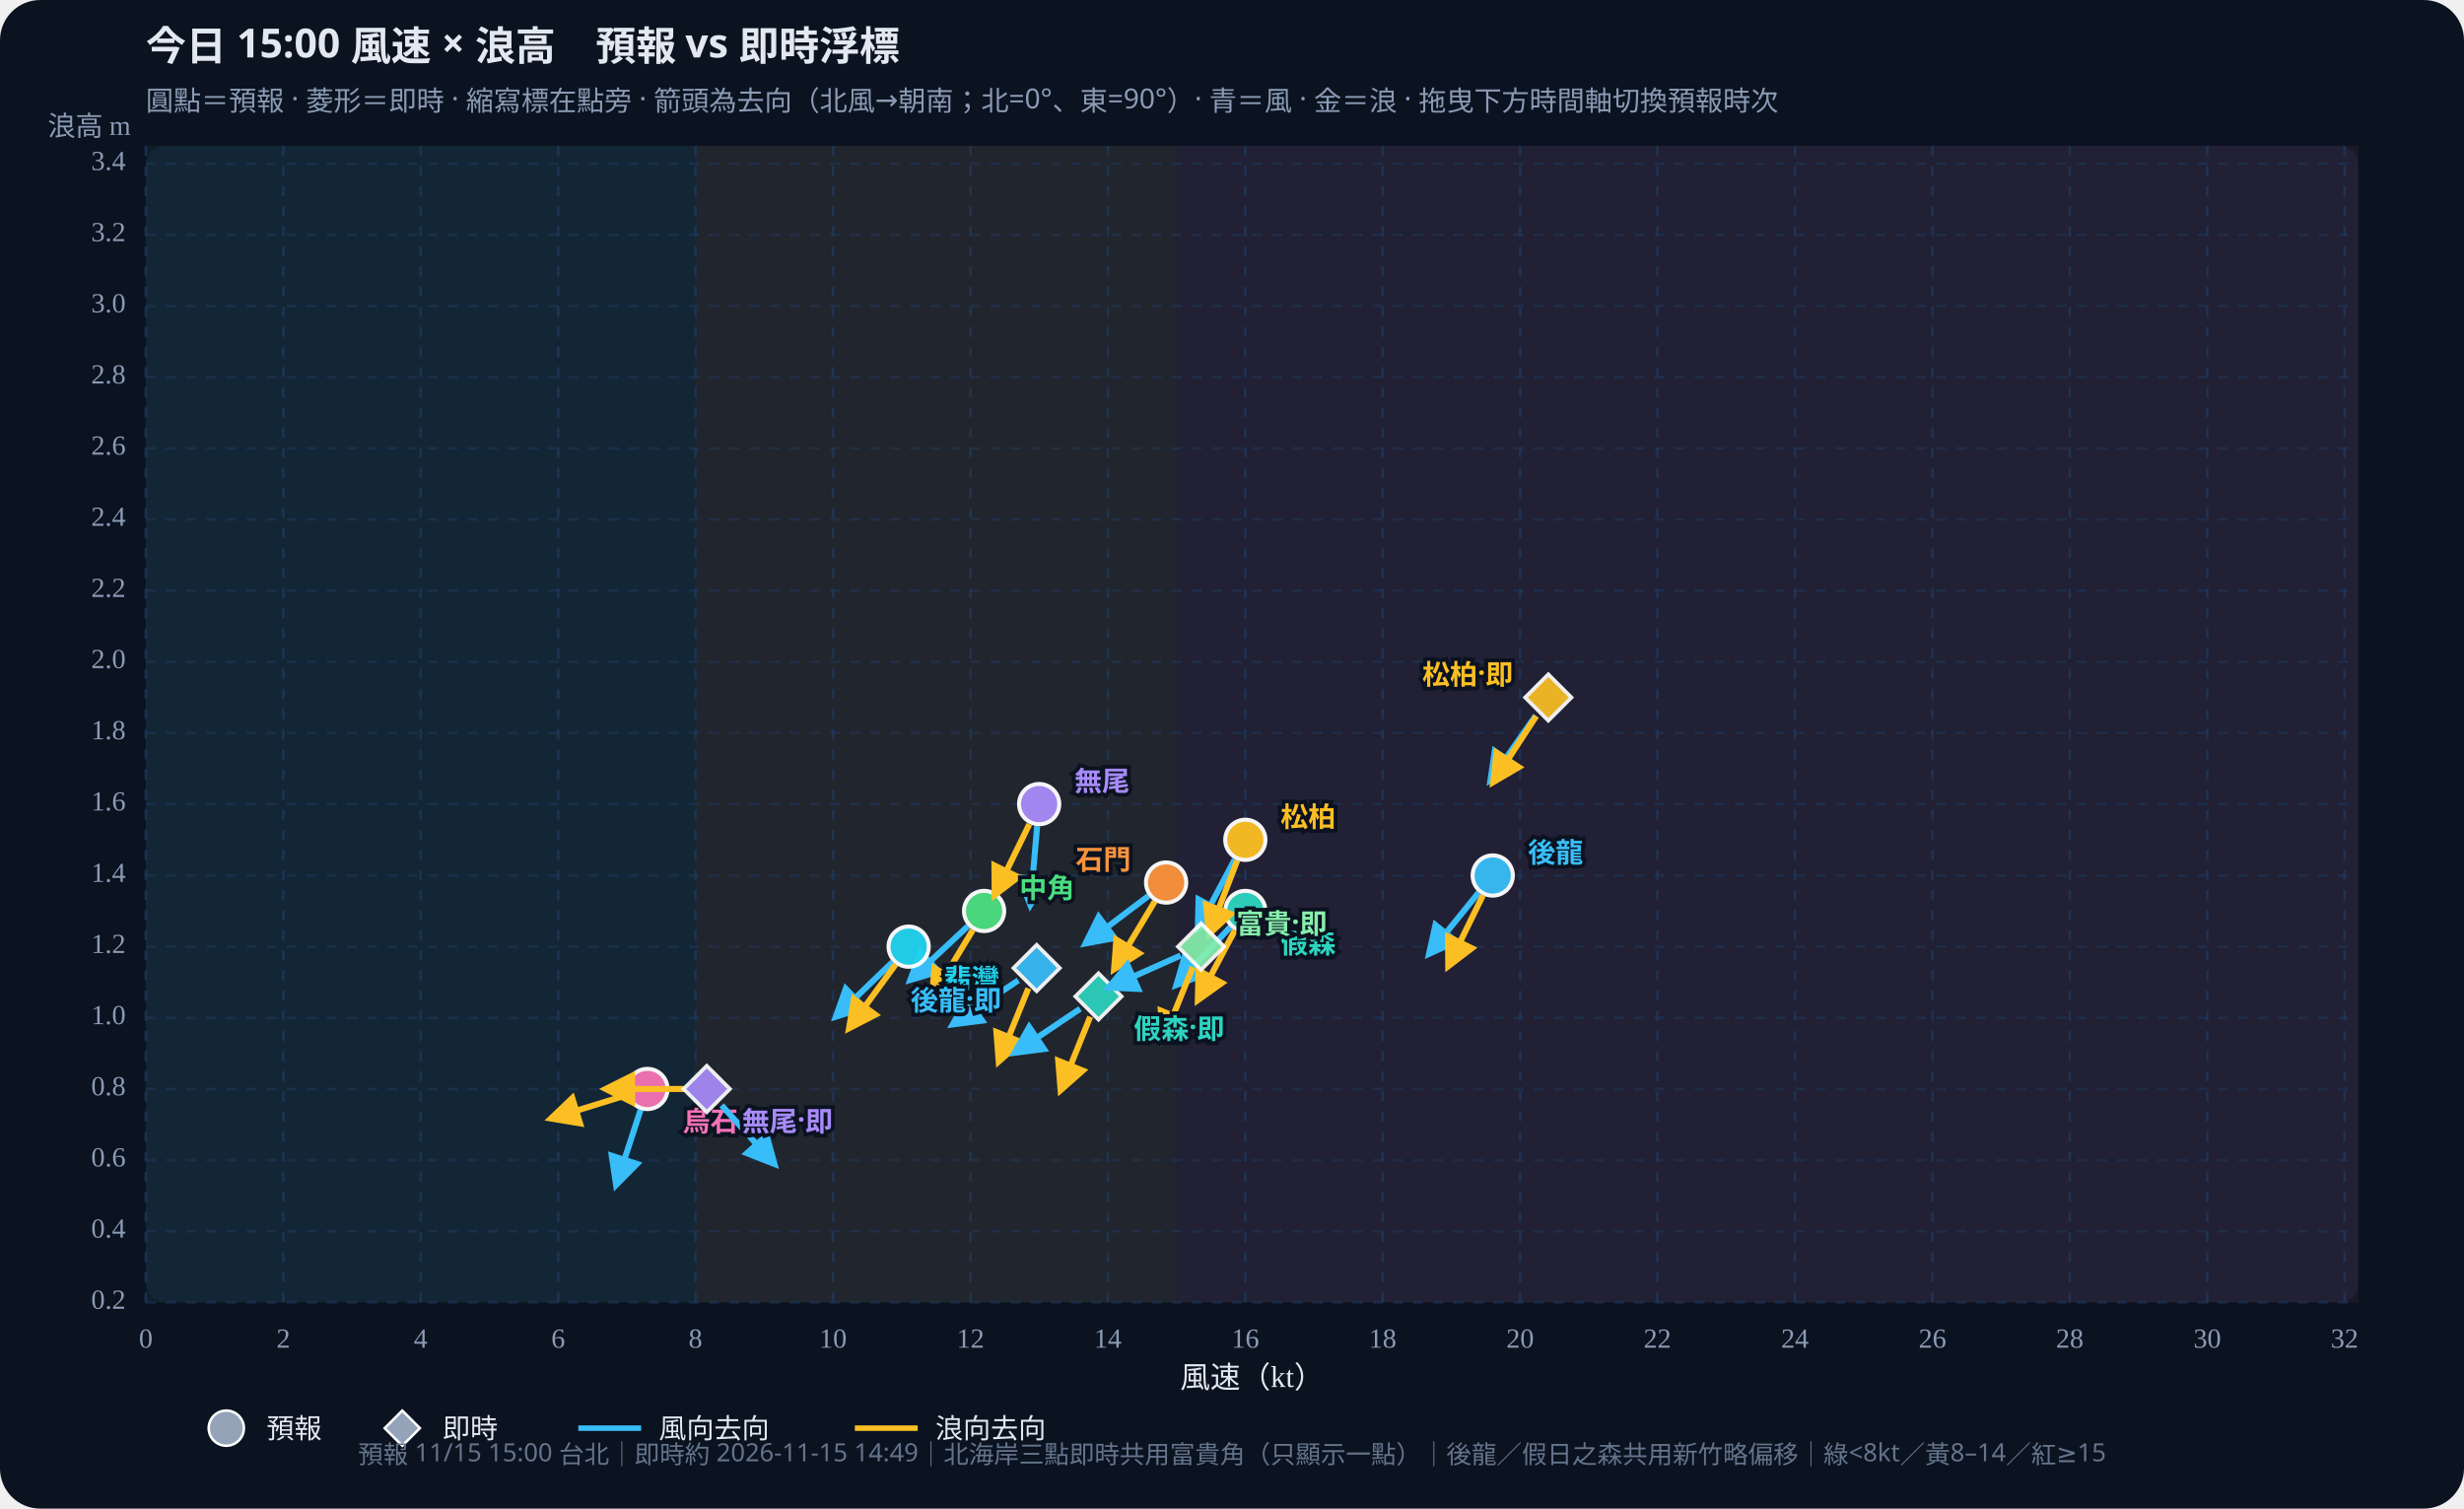
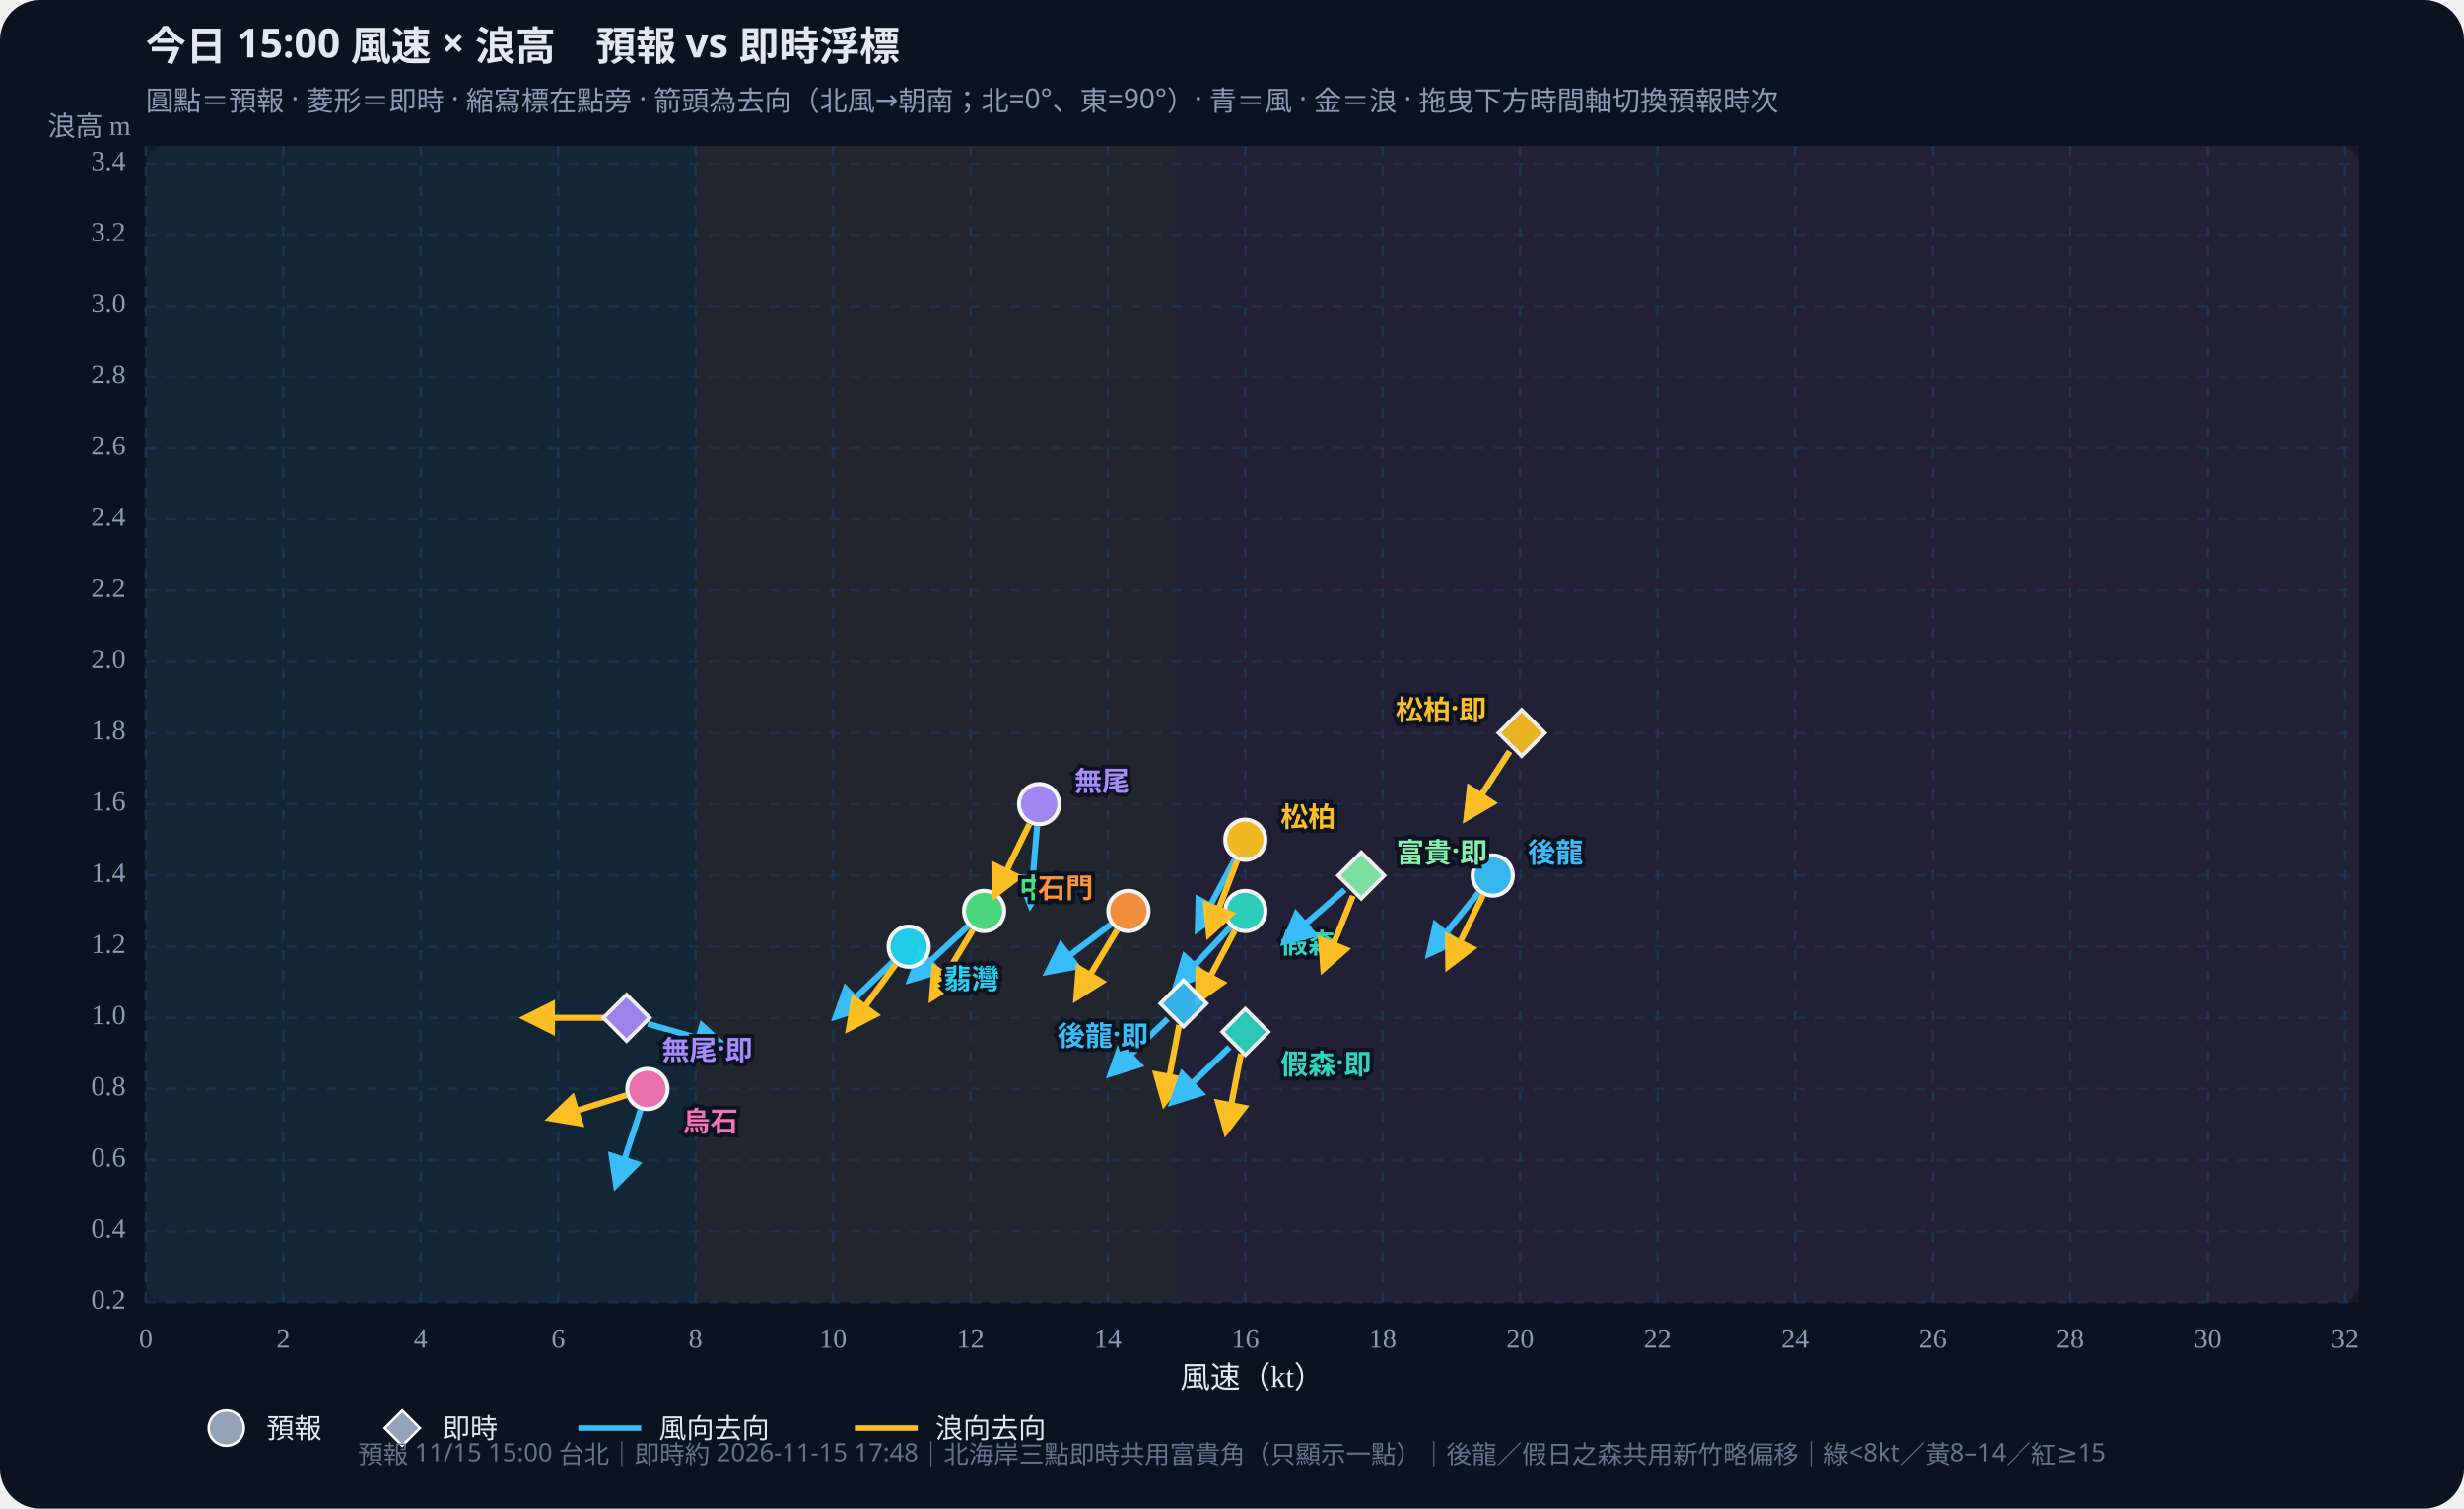
<svg xmlns="http://www.w3.org/2000/svg" id="wws-svg" viewBox="0 0 980 600" role="img" aria-label="風速與浪高散佈圖，可拖曳時間軸切換預報時次" style="width:100%;height:auto;display:block">
  <rect width="980" height="600" fill="#0b1220" rx="16" />
  <rect x="58" y="58" width="880" height="460" fill="#111a2e" rx="8" />
  <rect x="58.0" y="58" width="218.6" height="460" fill="#34d399" opacity="0.07" />
  <rect x="276.6" y="58" width="191.3" height="460" fill="#fbbf24" opacity="0.07" />
  <rect x="467.9" y="58" width="470.1" height="460" fill="#fb7185" opacity="0.07" />
  <defs>
    <marker id="arrow-38bdf8" viewBox="0 0 10 10" refX="8" refY="5" markerWidth="6" markerHeight="6" orient="auto-start-reverse">
      <path d="M0,0 L10,5 L0,10 z" fill="#38bdf8" />
    </marker>
    <marker id="arrow-fbbf24" viewBox="0 0 10 10" refX="8" refY="5" markerWidth="6" markerHeight="6" orient="auto-start-reverse">
      <path d="M0,0 L10,5 L0,10 z" fill="#fbbf24" />
    </marker>
  </defs>
  <text id="wws-title" x="58" y="24" fill="#e2e8f0" font-size="16" font-weight="700" font-family="Noto Sans TC,system-ui,sans-serif">今日 15:00 風速 × 浪高　預報 vs 即時浮標</text>
  <text x="58" y="44" fill="#8b9bb4" font-size="11" font-family="Noto Sans TC,system-ui,sans-serif">圓點＝預報 · 菱形＝即時 · 縮寫標在點旁 · 箭頭為去向（北風→朝南；北=0°、東=90°）· 青＝風 · 金＝浪 · 拖曳下方時間軸切換預報時次</text>
  <line x1="58.0" y1="58" x2="58.0" y2="518" stroke="#1e3a5f" stroke-dasharray="4 4" opacity="0.7" />
  <text x="58.0" y="536" text-anchor="middle" fill="#8b9bb4" font-size="11">0</text>
  <line x1="112.7" y1="58" x2="112.7" y2="518" stroke="#1e3a5f" stroke-dasharray="4 4" opacity="0.7" />
  <text x="112.7" y="536" text-anchor="middle" fill="#8b9bb4" font-size="11">2</text>
  <line x1="167.3" y1="58" x2="167.3" y2="518" stroke="#1e3a5f" stroke-dasharray="4 4" opacity="0.7" />
  <text x="167.3" y="536" text-anchor="middle" fill="#8b9bb4" font-size="11">4</text>
  <line x1="222.0" y1="58" x2="222.0" y2="518" stroke="#1e3a5f" stroke-dasharray="4 4" opacity="0.7" />
  <text x="222.0" y="536" text-anchor="middle" fill="#8b9bb4" font-size="11">6</text>
  <line x1="276.6" y1="58" x2="276.6" y2="518" stroke="#1e3a5f" stroke-dasharray="4 4" opacity="0.7" />
  <text x="276.6" y="536" text-anchor="middle" fill="#8b9bb4" font-size="11">8</text>
  <line x1="331.3" y1="58" x2="331.3" y2="518" stroke="#1e3a5f" stroke-dasharray="4 4" opacity="0.7" />
  <text x="331.3" y="536" text-anchor="middle" fill="#8b9bb4" font-size="11">10</text>
  <line x1="386.0" y1="58" x2="386.0" y2="518" stroke="#1e3a5f" stroke-dasharray="4 4" opacity="0.7" />
  <text x="386.0" y="536" text-anchor="middle" fill="#8b9bb4" font-size="11">12</text>
  <line x1="440.6" y1="58" x2="440.6" y2="518" stroke="#1e3a5f" stroke-dasharray="4 4" opacity="0.7" />
  <text x="440.6" y="536" text-anchor="middle" fill="#8b9bb4" font-size="11">14</text>
  <line x1="495.3" y1="58" x2="495.3" y2="518" stroke="#1e3a5f" stroke-dasharray="4 4" opacity="0.7" />
  <text x="495.3" y="536" text-anchor="middle" fill="#8b9bb4" font-size="11">16</text>
  <line x1="549.9" y1="58" x2="549.9" y2="518" stroke="#1e3a5f" stroke-dasharray="4 4" opacity="0.7" />
  <text x="549.9" y="536" text-anchor="middle" fill="#8b9bb4" font-size="11">18</text>
  <line x1="604.6" y1="58" x2="604.6" y2="518" stroke="#1e3a5f" stroke-dasharray="4 4" opacity="0.7" />
  <text x="604.6" y="536" text-anchor="middle" fill="#8b9bb4" font-size="11">20</text>
  <line x1="659.2" y1="58" x2="659.2" y2="518" stroke="#1e3a5f" stroke-dasharray="4 4" opacity="0.7" />
  <text x="659.2" y="536" text-anchor="middle" fill="#8b9bb4" font-size="11">22</text>
  <line x1="713.9" y1="58" x2="713.9" y2="518" stroke="#1e3a5f" stroke-dasharray="4 4" opacity="0.7" />
  <text x="713.9" y="536" text-anchor="middle" fill="#8b9bb4" font-size="11">24</text>
  <line x1="768.6" y1="58" x2="768.6" y2="518" stroke="#1e3a5f" stroke-dasharray="4 4" opacity="0.7" />
  <text x="768.6" y="536" text-anchor="middle" fill="#8b9bb4" font-size="11">26</text>
  <line x1="823.2" y1="58" x2="823.2" y2="518" stroke="#1e3a5f" stroke-dasharray="4 4" opacity="0.7" />
  <text x="823.2" y="536" text-anchor="middle" fill="#8b9bb4" font-size="11">28</text>
  <line x1="877.9" y1="58" x2="877.9" y2="518" stroke="#1e3a5f" stroke-dasharray="4 4" opacity="0.7" />
  <text x="877.9" y="536" text-anchor="middle" fill="#8b9bb4" font-size="11">30</text>
  <line x1="932.5" y1="58" x2="932.5" y2="518" stroke="#1e3a5f" stroke-dasharray="4 4" opacity="0.7" />
  <text x="932.5" y="536" text-anchor="middle" fill="#8b9bb4" font-size="11">32</text>
  <line x1="58" y1="518.0" x2="938" y2="518.0" stroke="#1e3a5f" stroke-dasharray="4 4" opacity="0.5" />
  <text x="50" y="518.0" text-anchor="end" dominant-baseline="middle" fill="#8b9bb4" font-size="11">0.2</text>
  <line x1="58" y1="489.7" x2="938" y2="489.7" stroke="#1e3a5f" stroke-dasharray="4 4" opacity="0.5" />
  <text x="50" y="489.7" text-anchor="end" dominant-baseline="middle" fill="#8b9bb4" font-size="11">0.4</text>
  <line x1="58" y1="461.4" x2="938" y2="461.4" stroke="#1e3a5f" stroke-dasharray="4 4" opacity="0.5" />
  <text x="50" y="461.4" text-anchor="end" dominant-baseline="middle" fill="#8b9bb4" font-size="11">0.6</text>
  <line x1="58" y1="433.1" x2="938" y2="433.1" stroke="#1e3a5f" stroke-dasharray="4 4" opacity="0.5" />
  <text x="50" y="433.1" text-anchor="end" dominant-baseline="middle" fill="#8b9bb4" font-size="11">0.8</text>
  <line x1="58" y1="404.8" x2="938" y2="404.8" stroke="#1e3a5f" stroke-dasharray="4 4" opacity="0.5" />
  <text x="50" y="404.8" text-anchor="end" dominant-baseline="middle" fill="#8b9bb4" font-size="11">1.0</text>
  <line x1="58" y1="376.5" x2="938" y2="376.5" stroke="#1e3a5f" stroke-dasharray="4 4" opacity="0.5" />
  <text x="50" y="376.5" text-anchor="end" dominant-baseline="middle" fill="#8b9bb4" font-size="11">1.2</text>
  <line x1="58" y1="348.2" x2="938" y2="348.2" stroke="#1e3a5f" stroke-dasharray="4 4" opacity="0.5" />
  <text x="50" y="348.2" text-anchor="end" dominant-baseline="middle" fill="#8b9bb4" font-size="11">1.4</text>
  <line x1="58" y1="319.8" x2="938" y2="319.8" stroke="#1e3a5f" stroke-dasharray="4 4" opacity="0.5" />
  <text x="50" y="319.8" text-anchor="end" dominant-baseline="middle" fill="#8b9bb4" font-size="11">1.6</text>
  <line x1="58" y1="291.5" x2="938" y2="291.5" stroke="#1e3a5f" stroke-dasharray="4 4" opacity="0.5" />
  <text x="50" y="291.5" text-anchor="end" dominant-baseline="middle" fill="#8b9bb4" font-size="11">1.8</text>
  <line x1="58" y1="263.2" x2="938" y2="263.2" stroke="#1e3a5f" stroke-dasharray="4 4" opacity="0.5" />
  <text x="50" y="263.2" text-anchor="end" dominant-baseline="middle" fill="#8b9bb4" font-size="11">2.0</text>
  <line x1="58" y1="234.9" x2="938" y2="234.9" stroke="#1e3a5f" stroke-dasharray="4 4" opacity="0.5" />
  <text x="50" y="234.9" text-anchor="end" dominant-baseline="middle" fill="#8b9bb4" font-size="11">2.2</text>
  <line x1="58" y1="206.6" x2="938" y2="206.6" stroke="#1e3a5f" stroke-dasharray="4 4" opacity="0.5" />
  <text x="50" y="206.6" text-anchor="end" dominant-baseline="middle" fill="#8b9bb4" font-size="11">2.4</text>
  <line x1="58" y1="178.3" x2="938" y2="178.3" stroke="#1e3a5f" stroke-dasharray="4 4" opacity="0.5" />
  <text x="50" y="178.3" text-anchor="end" dominant-baseline="middle" fill="#8b9bb4" font-size="11">2.6</text>
  <line x1="58" y1="150.0" x2="938" y2="150.0" stroke="#1e3a5f" stroke-dasharray="4 4" opacity="0.5" />
  <text x="50" y="150.0" text-anchor="end" dominant-baseline="middle" fill="#8b9bb4" font-size="11">2.8</text>
  <line x1="58" y1="121.7" x2="938" y2="121.7" stroke="#1e3a5f" stroke-dasharray="4 4" opacity="0.5" />
  <text x="50" y="121.7" text-anchor="end" dominant-baseline="middle" fill="#8b9bb4" font-size="11">3.0</text>
  <line x1="58" y1="93.4" x2="938" y2="93.4" stroke="#1e3a5f" stroke-dasharray="4 4" opacity="0.5" />
  <text x="50" y="93.4" text-anchor="end" dominant-baseline="middle" fill="#8b9bb4" font-size="11">3.2</text>
  <line x1="58" y1="65.1" x2="938" y2="65.1" stroke="#1e3a5f" stroke-dasharray="4 4" opacity="0.5" />
  <text x="50" y="65.1" text-anchor="end" dominant-baseline="middle" fill="#8b9bb4" font-size="11">3.4</text>
  <text x="498" y="552" text-anchor="middle" fill="#e2e8f0" font-size="12">風速（kt）</text>
  <text x="52" y="54" text-anchor="end" fill="#8b9bb4" font-size="11">浪高 m</text>
  <g id="wws-forecast-layer">
    <line x1="588.1" y1="355.0" x2="568.5" y2="379.2" stroke="#38bdf8" stroke-width="2.4" marker-end="url(#arrow-38bdf8)" />
    <line x1="589.8" y1="356.1" x2="576.1" y2="384.1" stroke="#fbbf24" stroke-width="2.4" marker-end="url(#arrow-fbbf24)" />
    <circle cx="593.7" cy="348.2" r="8.0" fill="#38bdf8" stroke="#fff" stroke-width="1.6" opacity="0.95" />
    <line x1="489.3" y1="368.7" x2="468.0" y2="391.6" stroke="#38bdf8" stroke-width="2.4" marker-end="url(#arrow-38bdf8)" />
    <line x1="491.1" y1="370.1" x2="476.5" y2="397.6" stroke="#fbbf24" stroke-width="2.4" marker-end="url(#arrow-fbbf24)" />
    <circle cx="495.3" cy="362.3" r="8.0" fill="#2dd4bf" stroke="#fff" stroke-width="1.6" opacity="0.95" />
    <line x1="491.1" y1="341.8" x2="476.5" y2="369.3" stroke="#38bdf8" stroke-width="2.4" marker-end="url(#arrow-38bdf8)" />
    <line x1="492.1" y1="342.2" x2="480.9" y2="371.3" stroke="#fbbf24" stroke-width="2.4" marker-end="url(#arrow-fbbf24)" />
    <circle cx="495.3" cy="334.0" r="8.0" fill="#fbbf24" stroke="#fff" stroke-width="1.6" opacity="0.95" />
    <line x1="385.0" y1="368.3" x2="362.2" y2="389.6" stroke="#38bdf8" stroke-width="2.4" marker-end="url(#arrow-38bdf8)" />
    <line x1="386.9" y1="369.9" x2="370.8" y2="396.6" stroke="#fbbf24" stroke-width="2.4" marker-end="url(#arrow-fbbf24)" />
    <circle cx="391.4" cy="362.3" r="8.0" fill="#4ade80" stroke="#fff" stroke-width="1.6" opacity="0.95" />
    <line x1="355.0" y1="382.6" x2="332.6" y2="404.2" stroke="#38bdf8" stroke-width="2.4" marker-end="url(#arrow-38bdf8)" />
    <line x1="356.2" y1="383.6" x2="337.8" y2="408.8" stroke="#fbbf24" stroke-width="2.4" marker-end="url(#arrow-fbbf24)" />
    <circle cx="361.4" cy="376.5" r="8.0" fill="#22d3ee" stroke="#fff" stroke-width="1.6" opacity="0.95" />
-     <line x1="456.8" y1="356.3" x2="431.9" y2="375.1" stroke="#38bdf8" stroke-width="2.4" marker-end="url(#arrow-38bdf8)" />
-     <line x1="459.3" y1="358.5" x2="443.2" y2="385.3" stroke="#fbbf24" stroke-width="2.4" marker-end="url(#arrow-fbbf24)" />
-     <circle cx="463.8" cy="351.0" r="8.0" fill="#fb923c" stroke="#fff" stroke-width="1.6" opacity="0.95" />
+     <line x1="441.8" y1="367.6" x2="416.9" y2="386.4" stroke="#38bdf8" stroke-width="2.4" marker-end="url(#arrow-38bdf8)" />
+     <line x1="444.3" y1="369.9" x2="428.2" y2="396.6" stroke="#fbbf24" stroke-width="2.4" marker-end="url(#arrow-fbbf24)" />
+     <circle cx="448.8" cy="362.3" r="8.0" fill="#fb923c" stroke="#fff" stroke-width="1.6" opacity="0.95" />
    <line x1="412.5" y1="328.6" x2="409.8" y2="359.7" stroke="#38bdf8" stroke-width="2.4" marker-end="url(#arrow-38bdf8)" />
    <line x1="409.4" y1="327.8" x2="395.7" y2="355.8" stroke="#fbbf24" stroke-width="2.4" marker-end="url(#arrow-fbbf24)" />
    <circle cx="413.3" cy="319.8" r="8.0" fill="#a78bfa" stroke="#fff" stroke-width="1.6" opacity="0.95" />
    <line x1="254.8" y1="441.4" x2="245.1" y2="471.1" stroke="#38bdf8" stroke-width="2.4" marker-end="url(#arrow-38bdf8)" />
    <line x1="249.1" y1="435.6" x2="219.3" y2="444.8" stroke="#fbbf24" stroke-width="2.4" marker-end="url(#arrow-fbbf24)" />
    <circle cx="257.5" cy="433.1" r="8.0" fill="#f472b6" stroke="#fff" stroke-width="1.6" opacity="0.95" />
    <text x="607.7" y="338.2" text-anchor="start" dominant-baseline="central" fill="#38bdf8" font-size="11" font-weight="700" font-family="Noto Sans TC,system-ui,sans-serif" stroke="#0b1220" stroke-width="3" paint-order="stroke">後龍</text>
    <text x="509.3" y="374.3" text-anchor="start" dominant-baseline="central" fill="#2dd4bf" font-size="11" font-weight="700" font-family="Noto Sans TC,system-ui,sans-serif" stroke="#0b1220" stroke-width="3" paint-order="stroke">假森</text>
    <text x="509.3" y="324.0" text-anchor="start" dominant-baseline="central" fill="#fbbf24" font-size="11" font-weight="700" font-family="Noto Sans TC,system-ui,sans-serif" stroke="#0b1220" stroke-width="3" paint-order="stroke">松柏</text>
    <text x="405.4" y="352.3" text-anchor="start" dominant-baseline="central" fill="#4ade80" font-size="11" font-weight="700" font-family="Noto Sans TC,system-ui,sans-serif" stroke="#0b1220" stroke-width="3" paint-order="stroke">中角</text>
    <text x="375.4" y="388.5" text-anchor="start" dominant-baseline="central" fill="#22d3ee" font-size="11" font-weight="700" font-family="Noto Sans TC,system-ui,sans-serif" stroke="#0b1220" stroke-width="3" paint-order="stroke">翡灣</text>
-     <text x="449.8" y="341.0" text-anchor="end" dominant-baseline="central" fill="#fb923c" font-size="11" font-weight="700" font-family="Noto Sans TC,system-ui,sans-serif" stroke="#0b1220" stroke-width="3" paint-order="stroke">石門</text>
+     <text x="434.8" y="352.3" text-anchor="end" dominant-baseline="central" fill="#fb923c" font-size="11" font-weight="700" font-family="Noto Sans TC,system-ui,sans-serif" stroke="#0b1220" stroke-width="3" paint-order="stroke">石門</text>
    <text x="427.3" y="309.8" text-anchor="start" dominant-baseline="central" fill="#a78bfa" font-size="11" font-weight="700" font-family="Noto Sans TC,system-ui,sans-serif" stroke="#0b1220" stroke-width="3" paint-order="stroke">無尾</text>
    <text x="271.5" y="445.1" text-anchor="start" dominant-baseline="central" fill="#f472b6" font-size="11" font-weight="700" font-family="Noto Sans TC,system-ui,sans-serif" stroke="#0b1220" stroke-width="3" paint-order="stroke">烏石</text>
  </g>
  <g id="wws-live-layer">
-     <line x1="405.0" y1="389.9" x2="379.1" y2="407.3" stroke="#38bdf8" stroke-width="2.4" marker-end="url(#arrow-38bdf8)" />
-     <line x1="409.0" y1="393.1" x2="397.3" y2="422.0" stroke="#fbbf24" stroke-width="2.4" marker-end="url(#arrow-fbbf24)" />
-     <polygon points="412.3,375.8 421.5,385.0 412.3,394.2 403.1,385.0" fill="#38bdf8" stroke="#fff" stroke-width="1.5" opacity="0.92" />
-     <line x1="429.6" y1="401.2" x2="403.7" y2="418.6" stroke="#38bdf8" stroke-width="2.4" marker-end="url(#arrow-38bdf8)" />
-     <line x1="433.6" y1="404.4" x2="421.9" y2="433.4" stroke="#fbbf24" stroke-width="2.4" marker-end="url(#arrow-fbbf24)" />
-     <polygon points="436.9,387.1 446.1,396.3 436.9,405.5 427.7,396.3" fill="#2dd4bf" stroke="#fff" stroke-width="1.5" opacity="0.92" />
-     <line x1="610.8" y1="284.6" x2="592.9" y2="310.2" stroke="#38bdf8" stroke-width="2.4" marker-end="url(#arrow-38bdf8)" />
-     <line x1="611.0" y1="284.8" x2="594.0" y2="310.9" stroke="#fbbf24" stroke-width="2.4" marker-end="url(#arrow-fbbf24)" />
-     <polygon points="615.8,268.2 625.0,277.4 615.8,286.6 606.6,277.4" fill="#fbbf24" stroke="#fff" stroke-width="1.5" opacity="0.92" />
-     <line x1="469.6" y1="380.0" x2="441.1" y2="392.7" stroke="#38bdf8" stroke-width="2.4" marker-end="url(#arrow-38bdf8)" />
-     <line x1="474.4" y1="384.6" x2="462.7" y2="413.5" stroke="#fbbf24" stroke-width="2.4" marker-end="url(#arrow-fbbf24)" />
-     <polygon points="477.7,367.3 486.9,376.5 477.7,385.7 468.5,376.5" fill="#86efac" stroke="#fff" stroke-width="1.5" opacity="0.92" />
-     <line x1="287.0" y1="439.6" x2="307.9" y2="462.8" stroke="#38bdf8" stroke-width="2.4" marker-end="url(#arrow-38bdf8)" />
-     <line x1="272.3" y1="433.1" x2="241.1" y2="433.1" stroke="#fbbf24" stroke-width="2.4" marker-end="url(#arrow-fbbf24)" />
-     <polygon points="281.1,423.9 290.3,433.1 281.1,442.3 271.9,433.1" fill="#a78bfa" stroke="#fff" stroke-width="1.5" opacity="0.92" />
-     <text x="398.3" y="397.0" text-anchor="end" dominant-baseline="central" fill="#38bdf8" font-size="11" font-weight="700" font-family="Noto Sans TC,system-ui,sans-serif" stroke="#0b1220" stroke-width="3" paint-order="stroke">後龍·即</text>
-     <text x="450.9" y="408.3" text-anchor="start" dominant-baseline="central" fill="#2dd4bf" font-size="11" font-weight="700" font-family="Noto Sans TC,system-ui,sans-serif" stroke="#0b1220" stroke-width="3" paint-order="stroke">假森·即</text>
-     <text x="601.8" y="267.4" text-anchor="end" dominant-baseline="central" fill="#fbbf24" font-size="11" font-weight="700" font-family="Noto Sans TC,system-ui,sans-serif" stroke="#0b1220" stroke-width="3" paint-order="stroke">松柏·即</text>
-     <text x="491.7" y="366.5" text-anchor="start" dominant-baseline="central" fill="#86efac" font-size="11" font-weight="700" font-family="Noto Sans TC,system-ui,sans-serif" stroke="#0b1220" stroke-width="3" paint-order="stroke">富貴·即</text>
-     <text x="295.1" y="445.1" text-anchor="start" dominant-baseline="central" fill="#a78bfa" font-size="11" font-weight="700" font-family="Noto Sans TC,system-ui,sans-serif" stroke="#0b1220" stroke-width="3" paint-order="stroke">無尾·即</text>
+     <line x1="464.4" y1="405.2" x2="441.9" y2="426.9" stroke="#38bdf8" stroke-width="2.4" marker-end="url(#arrow-38bdf8)" />
+     <line x1="469.0" y1="407.7" x2="463.1" y2="438.4" stroke="#fbbf24" stroke-width="2.4" marker-end="url(#arrow-fbbf24)" />
+     <polygon points="470.7,389.9 479.9,399.1 470.7,408.3 461.5,399.1" fill="#38bdf8" stroke="#fff" stroke-width="1.5" opacity="0.92" />
+     <line x1="489.0" y1="416.5" x2="466.5" y2="438.2" stroke="#38bdf8" stroke-width="2.4" marker-end="url(#arrow-38bdf8)" />
+     <line x1="493.6" y1="419.1" x2="487.7" y2="449.7" stroke="#fbbf24" stroke-width="2.4" marker-end="url(#arrow-fbbf24)" />
+     <polygon points="495.3,401.2 504.5,410.4 495.3,419.6 486.1,410.4" fill="#2dd4bf" stroke="#fff" stroke-width="1.5" opacity="0.92" />
+     <line x1="600.4" y1="298.9" x2="583.4" y2="325.1" stroke="#38bdf8" stroke-width="2.4" marker-end="url(#arrow-38bdf8)" />
+     <line x1="600.4" y1="298.9" x2="583.4" y2="325.1" stroke="#fbbf24" stroke-width="2.4" marker-end="url(#arrow-fbbf24)" />
+     <polygon points="605.2,282.3 614.4,291.5 605.2,300.7 596.0,291.5" fill="#fbbf24" stroke="#fff" stroke-width="1.5" opacity="0.92" />
+     <line x1="534.8" y1="353.9" x2="511.2" y2="374.4" stroke="#38bdf8" stroke-width="2.4" marker-end="url(#arrow-38bdf8)" />
+     <line x1="538.1" y1="356.3" x2="526.4" y2="385.2" stroke="#fbbf24" stroke-width="2.4" marker-end="url(#arrow-fbbf24)" />
+     <polygon points="541.4,339.0 550.6,348.2 541.4,357.4 532.2,348.2" fill="#86efac" stroke="#fff" stroke-width="1.5" opacity="0.92" />
+     <line x1="257.7" y1="407.2" x2="287.7" y2="415.8" stroke="#38bdf8" stroke-width="2.4" marker-end="url(#arrow-38bdf8)" />
+     <line x1="240.4" y1="404.8" x2="209.2" y2="404.8" stroke="#fbbf24" stroke-width="2.4" marker-end="url(#arrow-fbbf24)" />
+     <polygon points="249.2,395.6 258.4,404.8 249.2,414.0 240.0,404.8" fill="#a78bfa" stroke="#fff" stroke-width="1.5" opacity="0.92" />
+     <text x="456.7" y="411.1" text-anchor="end" dominant-baseline="central" fill="#38bdf8" font-size="11" font-weight="700" font-family="Noto Sans TC,system-ui,sans-serif" stroke="#0b1220" stroke-width="3" paint-order="stroke">後龍·即</text>
+     <text x="509.3" y="422.4" text-anchor="start" dominant-baseline="central" fill="#2dd4bf" font-size="11" font-weight="700" font-family="Noto Sans TC,system-ui,sans-serif" stroke="#0b1220" stroke-width="3" paint-order="stroke">假森·即</text>
+     <text x="591.2" y="281.5" text-anchor="end" dominant-baseline="central" fill="#fbbf24" font-size="11" font-weight="700" font-family="Noto Sans TC,system-ui,sans-serif" stroke="#0b1220" stroke-width="3" paint-order="stroke">松柏·即</text>
+     <text x="555.4" y="338.2" text-anchor="start" dominant-baseline="central" fill="#86efac" font-size="11" font-weight="700" font-family="Noto Sans TC,system-ui,sans-serif" stroke="#0b1220" stroke-width="3" paint-order="stroke">富貴·即</text>
+     <text x="263.2" y="416.8" text-anchor="start" dominant-baseline="central" fill="#a78bfa" font-size="11" font-weight="700" font-family="Noto Sans TC,system-ui,sans-serif" stroke="#0b1220" stroke-width="3" paint-order="stroke">無尾·即</text>
  </g>
  <circle cx="90" cy="568" r="7" fill="#94a3b8" stroke="#fff" />
  <text x="106" y="572" fill="#e2e8f0" font-size="11" font-family="Noto Sans TC,system-ui,sans-serif">預報</text>
  <polygon points="160,561 167,568 160,575 153,568" fill="#94a3b8" stroke="#fff" />
  <text x="176" y="572" fill="#e2e8f0" font-size="11" font-family="Noto Sans TC,system-ui,sans-serif">即時</text>
  <line x1="230" y1="568" x2="255" y2="568" stroke="#38bdf8" stroke-width="2.2" />
  <text x="262" y="572" fill="#e2e8f0" font-size="11" font-family="Noto Sans TC,system-ui,sans-serif">風向去向</text>
  <line x1="340" y1="568" x2="365" y2="568" stroke="#fbbf24" stroke-width="2.2" />
  <text x="372" y="572" fill="#e2e8f0" font-size="11" font-family="Noto Sans TC,system-ui,sans-serif">浪向去向</text>
-   <text id="wws-foot" x="490" y="582" text-anchor="middle" fill="#64748b" font-size="10" font-family="Noto Sans TC,system-ui,sans-serif">預報 11/15 15:00 台北｜即時約 2026-11-15 14:49｜北海岸三點即時共用富貴角（只顯示一點）｜後龍／假日之森共用新竹略偏移｜綠&lt;8kt／黃8–14／紅≥15</text>
+   <text id="wws-foot" x="490" y="582" text-anchor="middle" fill="#64748b" font-size="10" font-family="Noto Sans TC,system-ui,sans-serif">預報 11/15 15:00 台北｜即時約 2026-11-15 17:48｜北海岸三點即時共用富貴角（只顯示一點）｜後龍／假日之森共用新竹略偏移｜綠&lt;8kt／黃8–14／紅≥15</text>
</svg>
